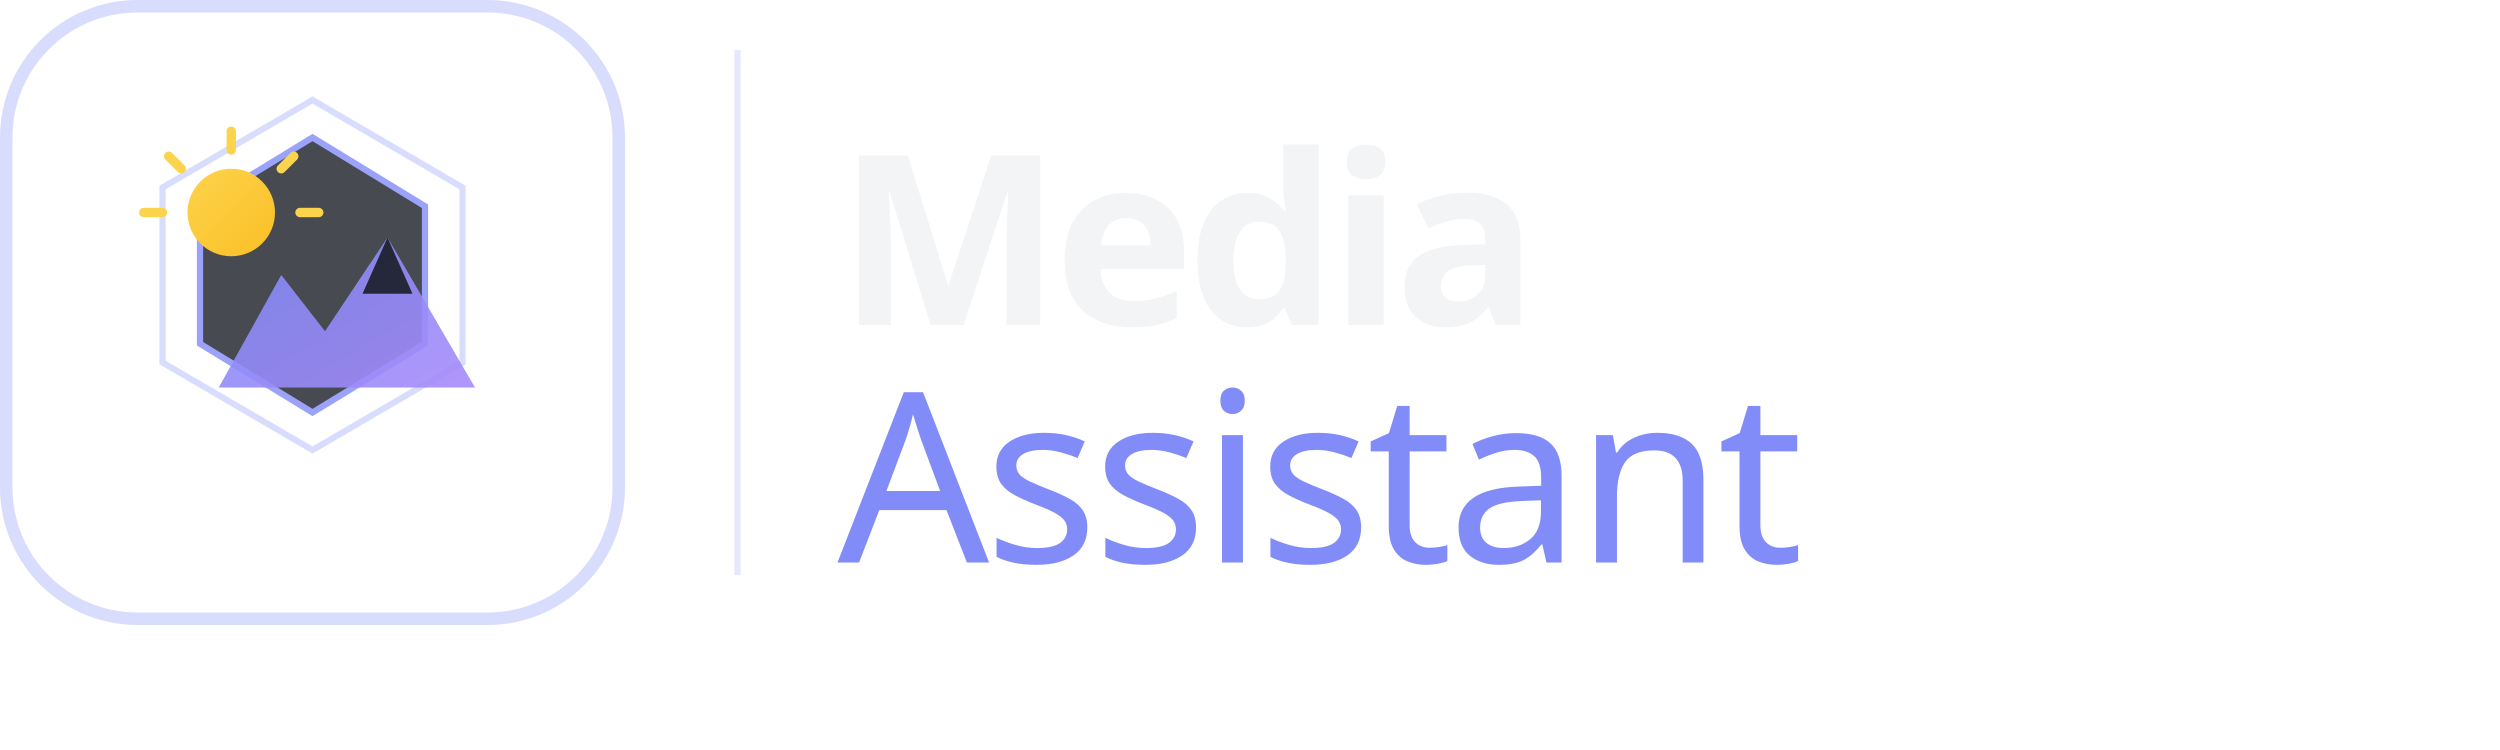
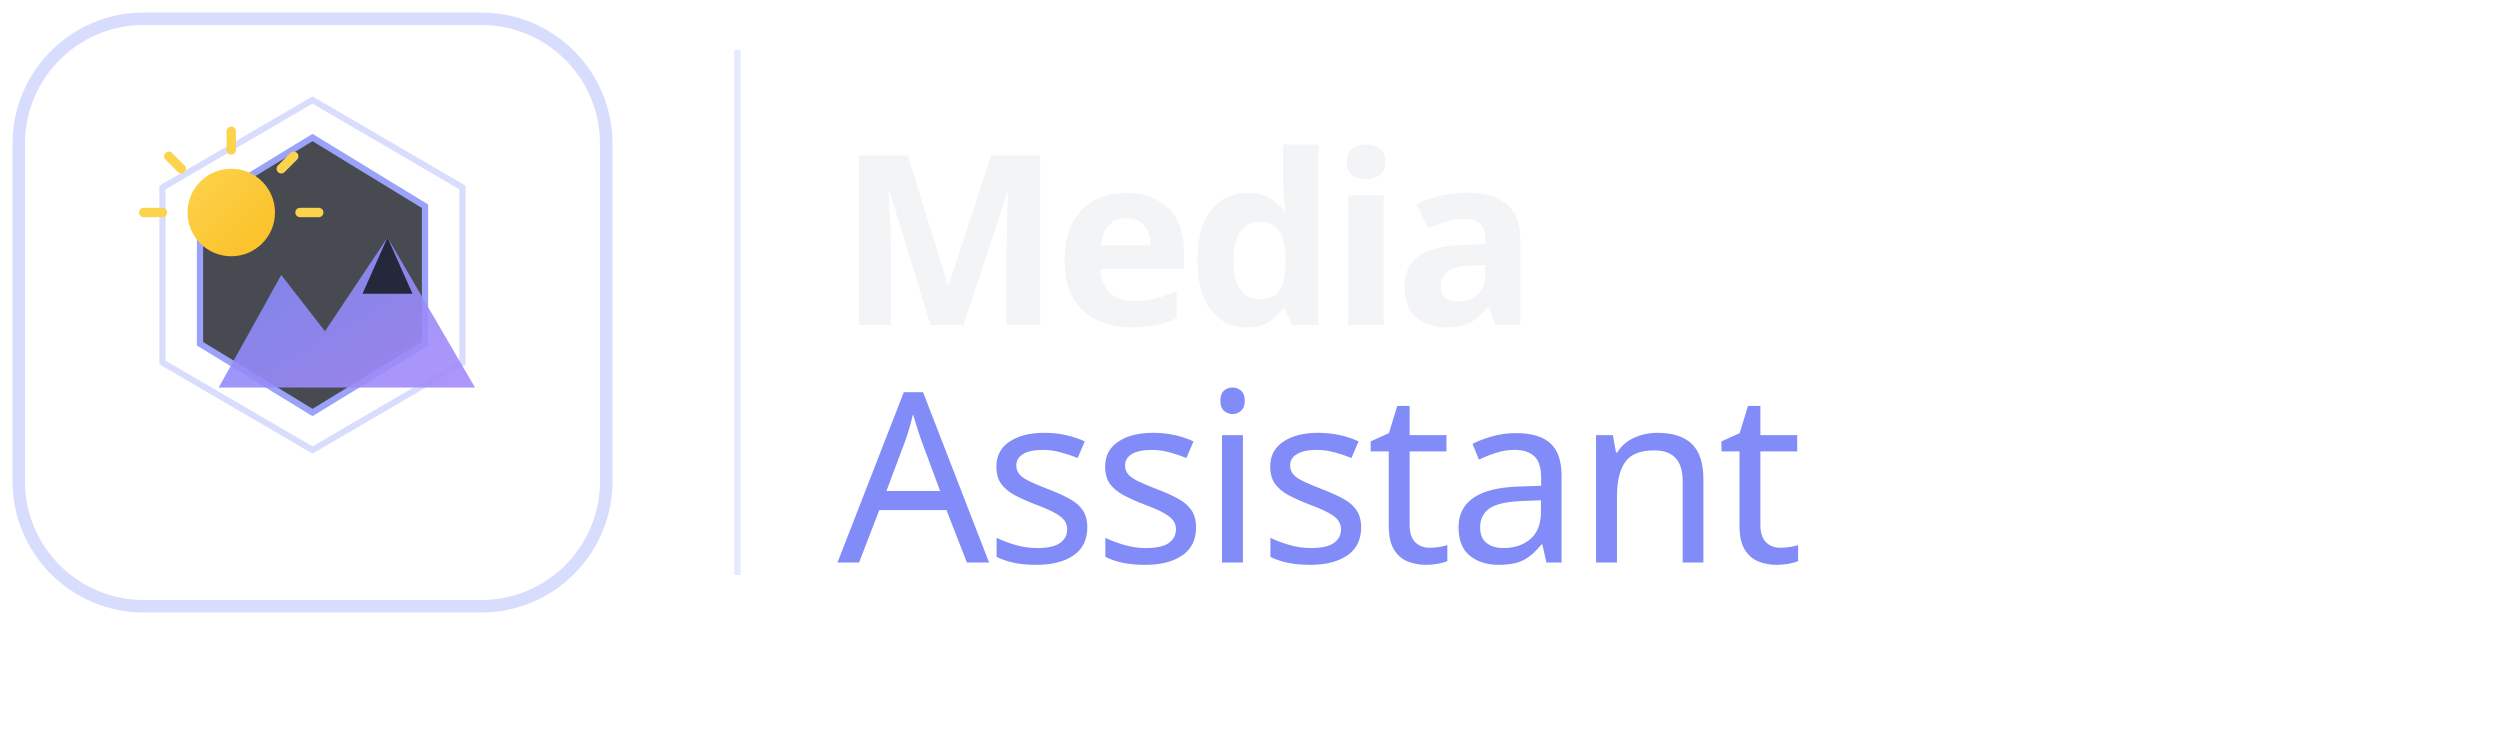
<svg xmlns="http://www.w3.org/2000/svg" width="400" height="120" viewBox="0 0 400 120">
  <defs>
    <linearGradient id="accent" x1="0" y1="0" x2="1" y2="1">
      <stop offset="0%" stop-color="#818CF8" />
      <stop offset="100%" stop-color="#A78BFA" />
    </linearGradient>
    <linearGradient id="sun" x1="0" y1="0" x2="1" y2="1">
      <stop offset="0%" stop-color="#FCD34D" />
      <stop offset="100%" stop-color="#FBBF24" />
    </linearGradient>
  </defs>
-   <rect x="1" y="1" width="98" height="98" rx="21" fill="none" stroke="#818CF8" stroke-width="2" opacity="0.3" />
+   <rect x="3" y="3" width="94" height="94" rx="20" fill="none" stroke="#818CF8" stroke-width="2" opacity="0.3" />
  <polygon points="50,16 74,30 74,58 50,72 26,58 26,30" fill="none" stroke="#818CF8" stroke-width="1" opacity="0.3" />
  <polygon points="50,22 68,33 68,55 50,66 32,55 32,33" fill="#1a1d27" stroke="#818CF8" stroke-width="1" opacity="0.8" />
  <path d="M35 62 L45 44 L52 53 L62 38 L76 62 Z" fill="url(#accent)" opacity="0.9" />
  <path d="M62 38 L58 47 L66 47 Z" fill="#1a1d27" opacity="0.9" />
  <circle cx="37" cy="34" r="7" fill="url(#sun)" />
  <line x1="37" y1="24" x2="37" y2="21" stroke="#FCD34D" stroke-width="1.5" stroke-linecap="round" />
  <line x1="45" y1="27" x2="47" y2="25" stroke="#FCD34D" stroke-width="1.5" stroke-linecap="round" />
  <line x1="48" y1="34" x2="51" y2="34" stroke="#FCD34D" stroke-width="1.5" stroke-linecap="round" />
  <line x1="29" y1="27" x2="27" y2="25" stroke="#FCD34D" stroke-width="1.5" stroke-linecap="round" />
  <line x1="26" y1="34" x2="23" y2="34" stroke="#FCD34D" stroke-width="1.5" stroke-linecap="round" />
  <line x1="118" y1="8" x2="118" y2="92" stroke="#818CF8" stroke-width="1" opacity="0.2" />
  <text x="134" y="52" font-family="system-ui, sans-serif" font-size="38" font-weight="600" fill="#f3f4f6" letter-spacing="-1.2">Media</text>
  <text x="134" y="90" font-family="system-ui, sans-serif" font-size="38" font-weight="400" fill="#818CF8" letter-spacing="-0.8">Assistant</text>
</svg>
